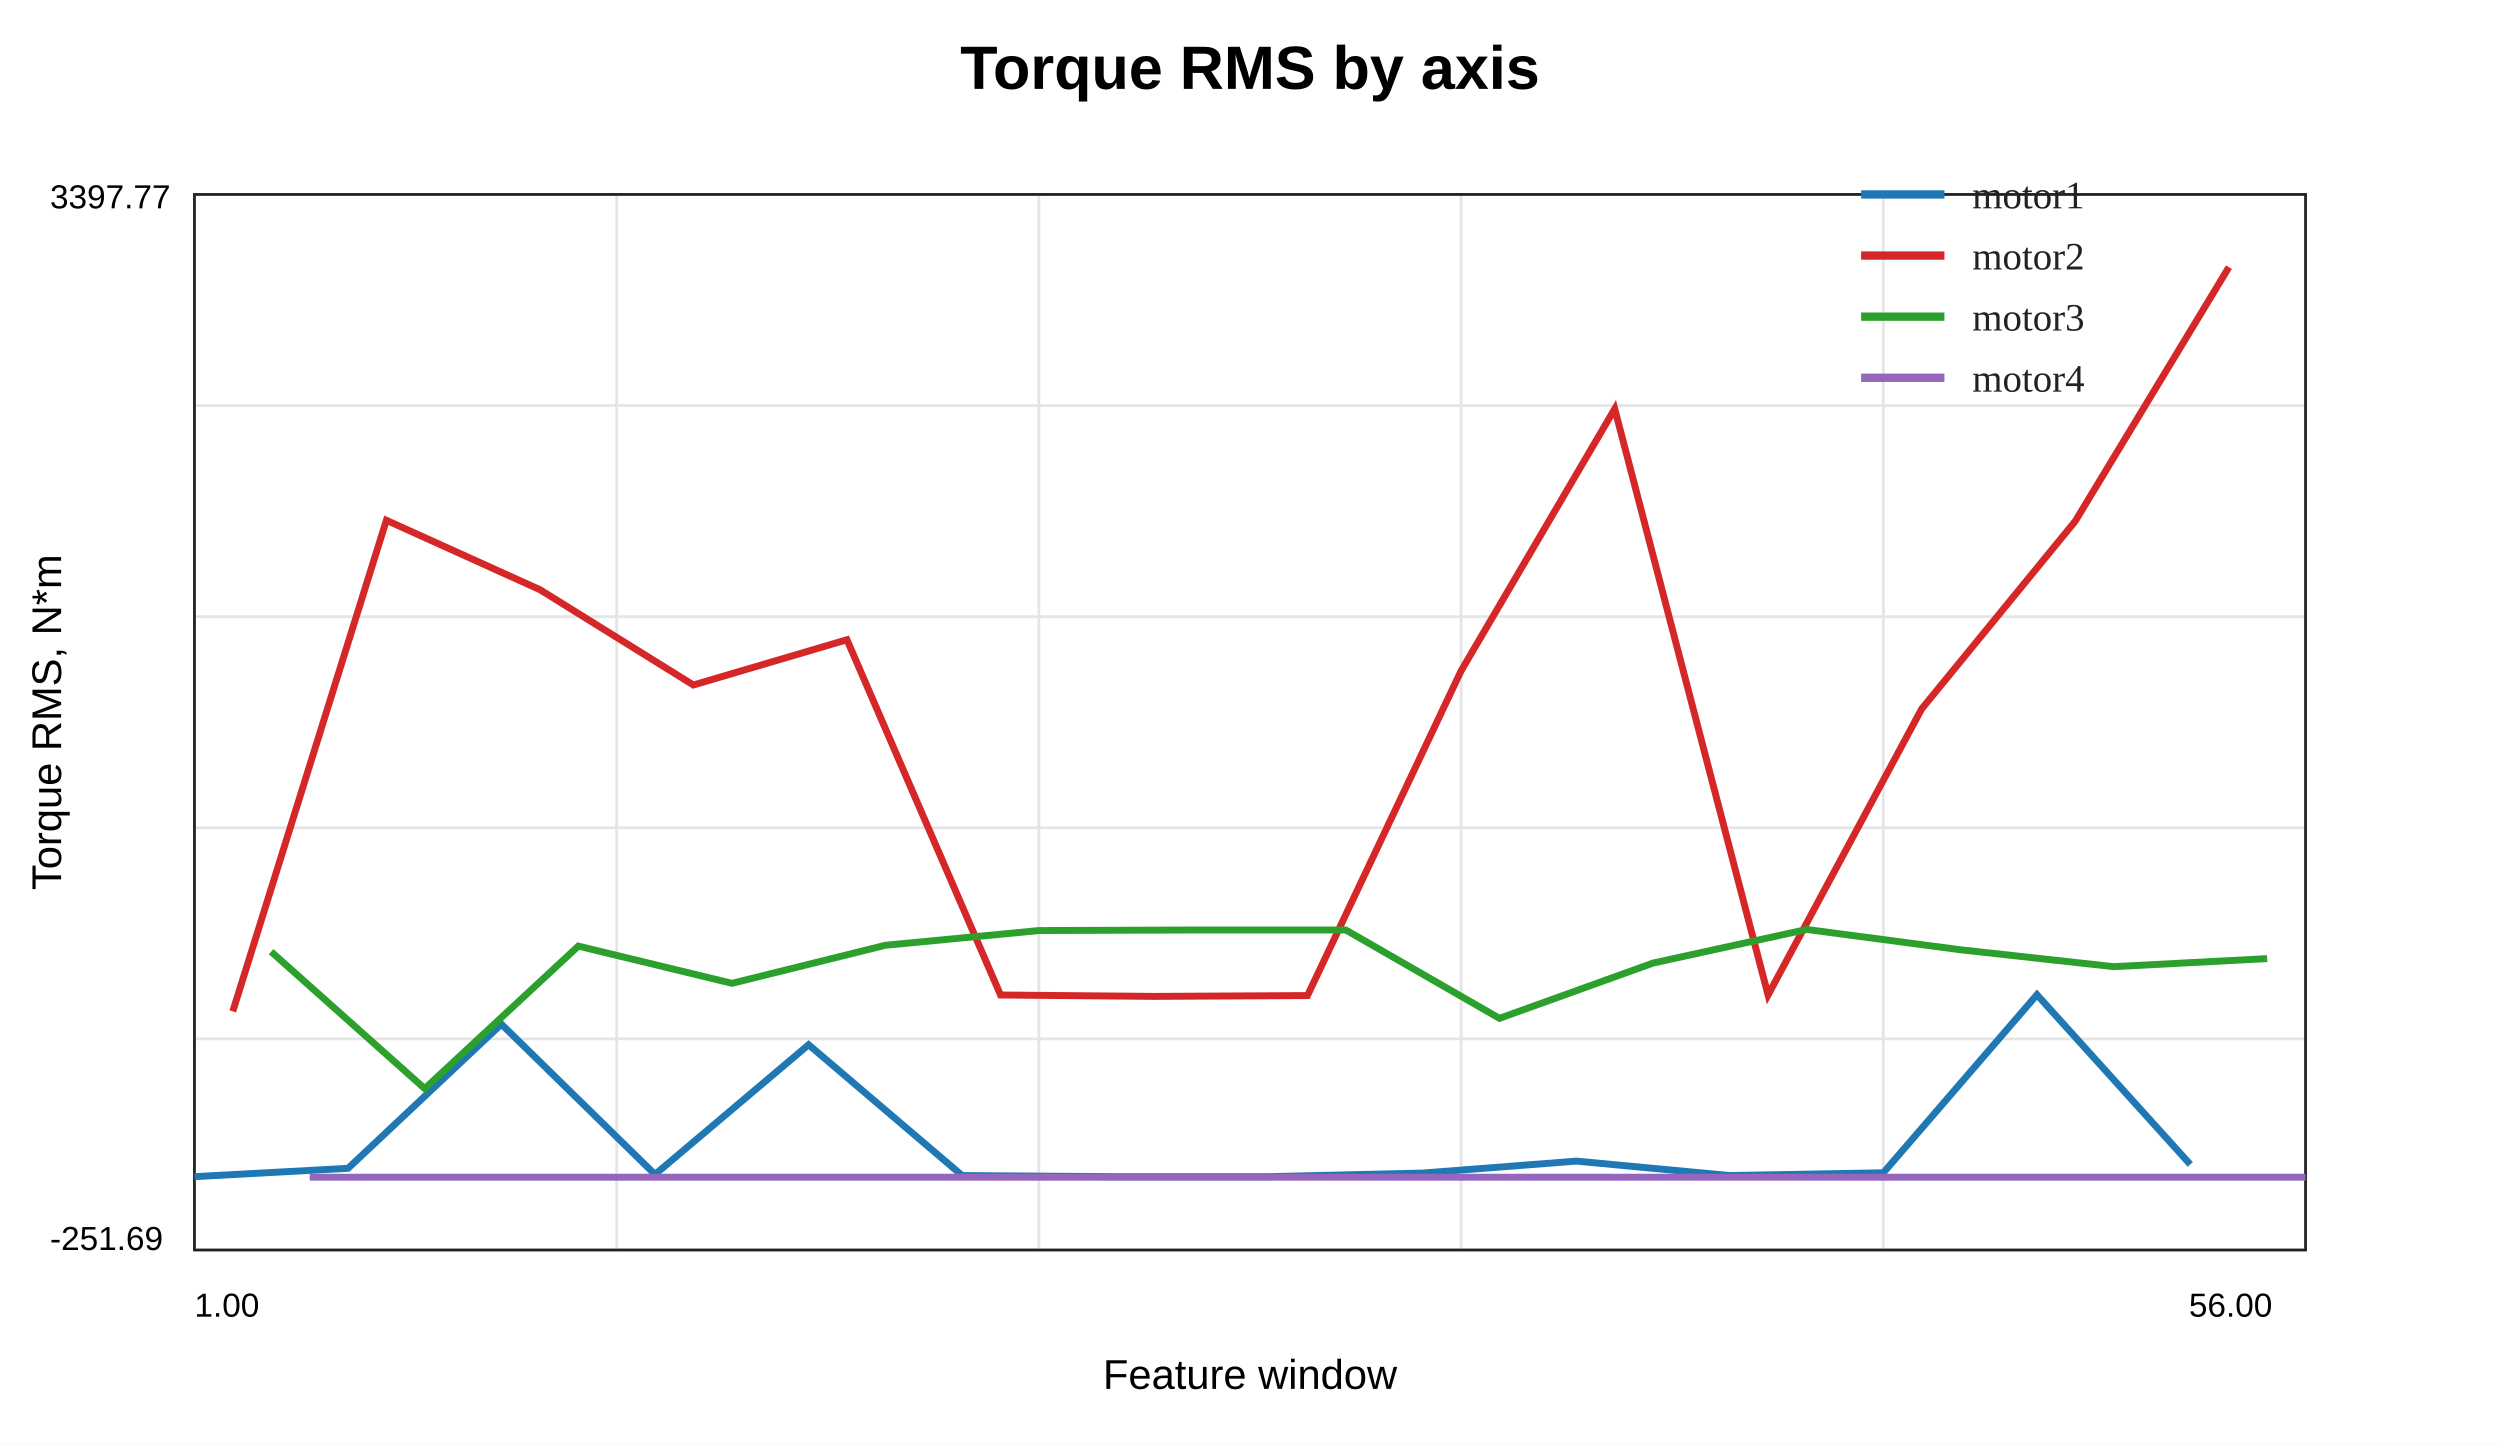
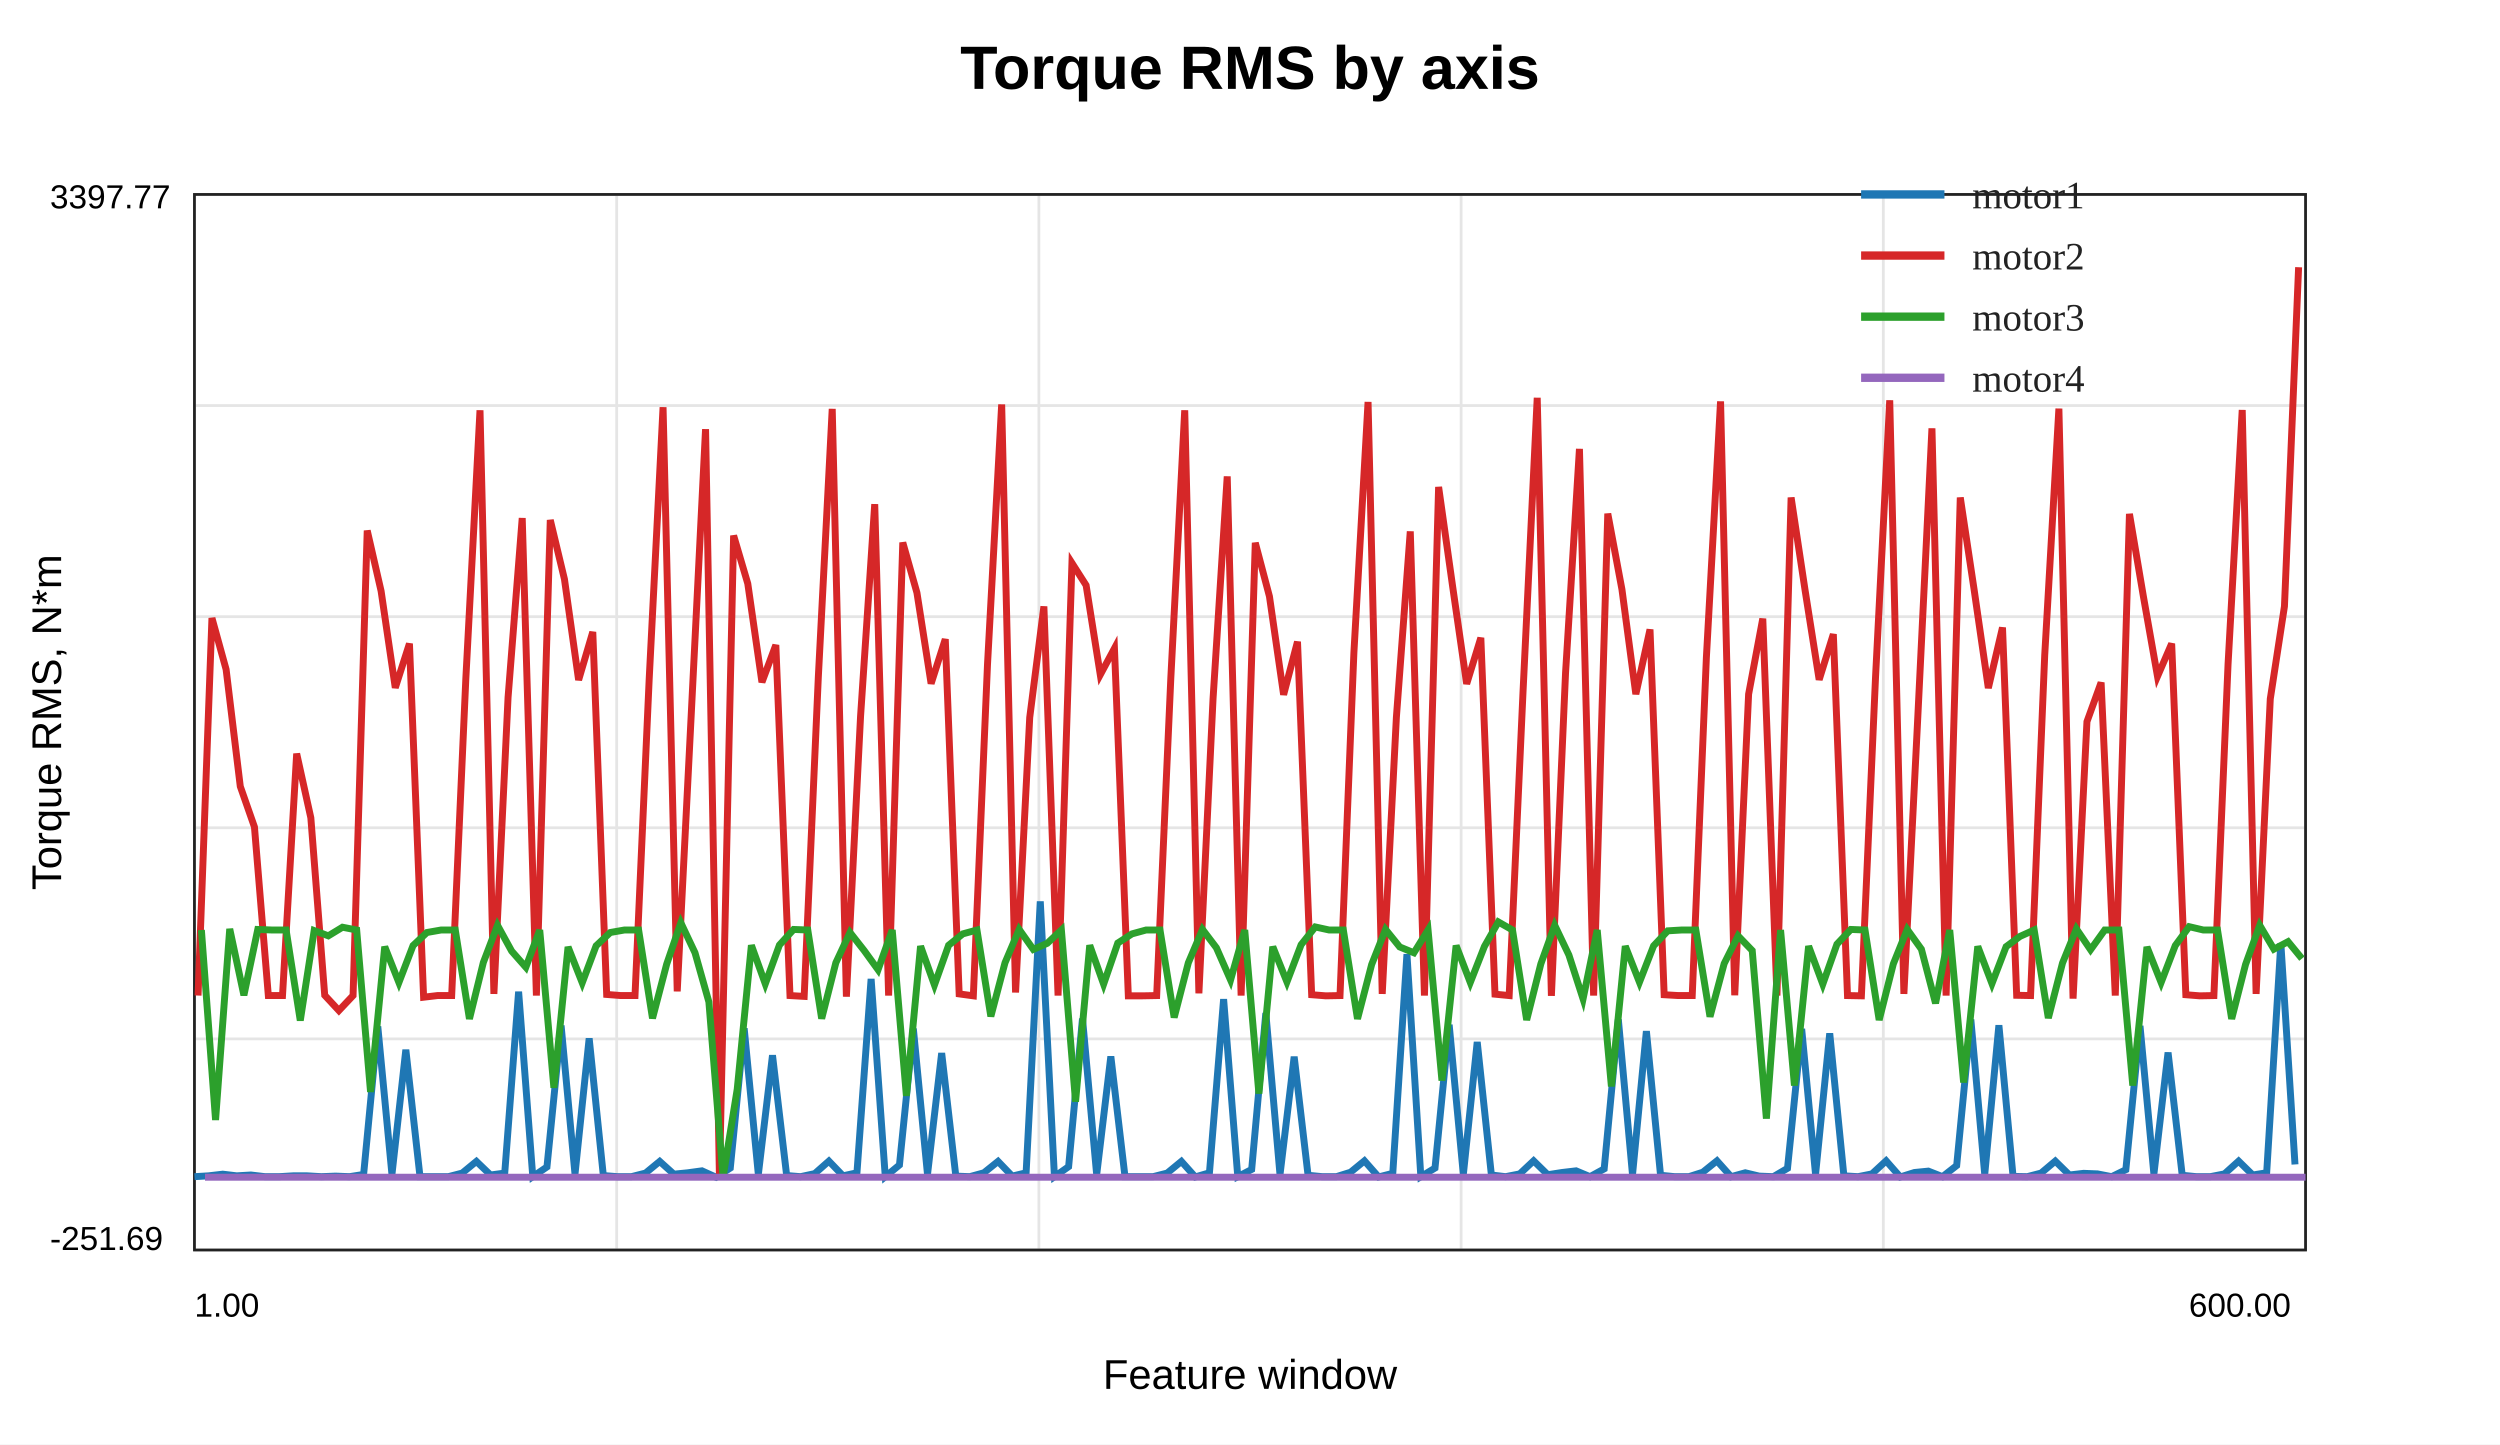
<svg xmlns="http://www.w3.org/2000/svg" width="900" height="520" viewBox="0 0 900 520">
  <rect width="100%" height="100%" fill="white" />
  <text x="450.0" y="32" text-anchor="middle" font-size="22" font-family="Arial" font-weight="700">Torque RMS by axis</text>
  <line x1="70.0" y1="70" x2="70.0" y2="450" stroke="#e5e5e5" />
  <line x1="70" y1="70.0" x2="830" y2="70.0" stroke="#e5e5e5" />
  <line x1="222.0" y1="70" x2="222.0" y2="450" stroke="#e5e5e5" />
  <line x1="70" y1="146.0" x2="830" y2="146.0" stroke="#e5e5e5" />
  <line x1="374.0" y1="70" x2="374.0" y2="450" stroke="#e5e5e5" />
  <line x1="70" y1="222.0" x2="830" y2="222.0" stroke="#e5e5e5" />
  <line x1="526.0" y1="70" x2="526.0" y2="450" stroke="#e5e5e5" />
  <line x1="70" y1="298.0" x2="830" y2="298.0" stroke="#e5e5e5" />
  <line x1="678.0" y1="70" x2="678.0" y2="450" stroke="#e5e5e5" />
  <line x1="70" y1="374.0" x2="830" y2="374.0" stroke="#e5e5e5" />
  <line x1="830.0" y1="70" x2="830.0" y2="450" stroke="#e5e5e5" />
  <line x1="70" y1="450.0" x2="830" y2="450.0" stroke="#e5e5e5" />
  <rect x="70" y="70" width="760" height="380" fill="none" stroke="#222" />
-   <polyline points="70.0,423.6 125.3,420.6 180.5,368.7 235.8,422.8 291.1,376.1 346.4,423.2 401.6,423.6 456.9,423.6 512.2,422.3 567.5,418.0 622.7,423.2 678.0,422.2 733.3,358.1 788.5,419.2" fill="none" stroke="#1f77b4" stroke-width="2.5" />
-   <polyline points="83.8,364.1 139.1,187.3 194.4,212.3 249.6,246.6 304.9,230.3 360.2,358.2 415.5,358.7 470.7,358.4 526.0,241.5 581.3,147.2 636.5,358.2 691.8,255.2 747.1,187.6 802.4,96.2" fill="none" stroke="#d62728" stroke-width="2.5" />
-   <polyline points="97.6,342.6 152.9,391.9 208.2,340.6 263.5,354.0 318.7,340.3 374.0,335.0 429.3,334.8 484.5,334.8 539.8,366.6 595.1,346.7 650.4,334.6 705.6,341.9 760.9,348.0 816.2,345.1" fill="none" stroke="#2ca02c" stroke-width="2.5" />
-   <polyline points="111.5,423.8 166.7,423.8 222.0,423.8 277.3,423.8 332.5,423.8 387.8,423.8 443.1,423.8 498.4,423.8 553.6,423.8 608.9,423.8 664.2,423.8 719.5,423.8 774.7,423.8 830.0,423.8" fill="none" stroke="#9467bd" stroke-width="2.5" />
+   <polyline points="70.0,423.6 75.1,423.3 80.2,422.7 85.2,423.3 90.3,423.0 95.4,423.6 100.5,423.6 105.5,423.3 110.6,423.3 115.7,423.6 120.8,423.4 125.8,423.6 130.9,422.8 136.0,369.5 141.1,422.8 146.1,377.9 151.2,423.6 156.3,423.6 161.4,423.6 166.4,422.3 171.5,418.1 176.6,423.0 181.7,422.3 186.7,357.0 191.8,423.6 196.9,420.1 202.0,369.2 207.0,422.7 212.1,373.8 217.2,423.2 222.3,423.6 227.3,423.6 232.4,422.3 237.5,418.1 242.6,422.7 247.6,422.2 252.7,421.5 257.8,423.8 262.9,420.5 267.9,370.2 273.0,422.8 278.1,379.9 283.2,423.2 288.2,423.6 293.3,422.5 298.4,418.0 303.5,423.3 308.5,422.2 313.6,352.4 318.7,423.6 323.8,419.4 328.8,370.3 333.9,422.8 339.0,379.1 344.1,423.4 349.1,423.6 354.2,422.2 359.3,418.1 364.4,423.4 369.4,422.2 374.5,324.5 379.6,423.6 384.7,420.0 389.7,366.7 394.8,422.9 399.9,380.3 405.0,423.6 410.0,423.6 415.1,423.6 420.2,422.3 425.3,418.1 430.3,423.7 435.4,422.2 440.5,359.7 445.6,423.6 450.6,421.0 455.7,364.7 460.8,422.9 465.9,380.4 470.9,423.1 476.0,423.6 481.1,423.6 486.2,422.0 491.2,417.9 496.3,423.7 501.4,422.4 506.5,343.5 511.5,423.6 516.6,420.5 521.7,368.9 526.8,422.8 531.8,375.1 536.9,423.0 542.0,423.6 547.1,422.6 552.1,417.9 557.2,422.9 562.3,422.1 567.4,421.5 572.4,423.6 577.5,420.8 582.6,367.0 587.7,422.9 592.7,371.2 597.8,423.1 602.9,423.6 608.0,423.6 613.0,422.0 618.1,417.9 623.2,423.6 628.3,422.2 633.3,423.4 638.4,423.6 643.5,420.6 648.6,370.4 653.6,422.8 658.7,372.0 663.8,423.3 668.9,423.6 673.9,422.6 679.0,417.9 684.1,423.7 689.2,422.1 694.2,421.6 699.3,423.6 704.4,419.6 709.5,367.0 714.5,422.8 719.6,369.1 724.7,423.5 729.8,423.6 734.8,422.3 739.9,418.0 745.0,423.0 750.1,422.4 755.1,422.6 760.2,423.6 765.3,421.1 770.4,369.3 775.4,422.7 780.5,378.9 785.6,423.1 790.7,423.6 795.7,423.6 800.8,422.6 805.9,418.0 811.0,423.0 816.0,422.2 821.1,339.6 826.2,419.2" fill="none" stroke="#1f77b4" stroke-width="2.5" />
+   <polyline points="71.3,358.4 76.3,222.5 81.4,241.0 86.5,283.1 91.6,297.7 96.6,358.4 101.7,358.4 106.8,271.3 111.9,294.4 116.9,358.3 122.0,363.8 127.1,358.4 132.2,191.0 137.2,212.8 142.3,247.6 147.4,231.7 152.5,359.0 157.5,358.4 162.6,358.4 167.7,244.3 172.8,147.7 177.8,357.8 182.9,251.1 188.0,186.5 193.1,358.4 198.1,187.2 203.2,208.5 208.3,244.8 213.4,227.5 218.4,358.0 223.5,358.4 228.6,358.4 233.7,244.6 238.7,146.6 243.8,356.9 248.9,256.1 254.0,154.5 259.0,423.8 264.1,192.8 269.2,210.1 274.3,245.6 279.3,232.2 284.4,358.4 289.5,358.7 294.6,243.7 299.6,147.2 304.7,358.8 309.8,257.9 314.9,181.5 319.9,358.4 325.0,195.3 330.1,213.4 335.2,246.1 340.3,230.1 345.3,357.8 350.4,358.5 355.5,239.2 360.6,145.6 365.6,357.3 370.7,258.3 375.8,218.3 380.9,358.4 385.9,202.7 391.0,210.7 396.1,242.9 401.2,233.4 406.2,358.5 411.3,358.5 416.4,358.4 421.5,244.0 426.5,147.7 431.6,357.6 436.7,251.5 441.8,171.5 446.8,358.4 451.9,195.4 457.0,214.7 462.1,250.1 467.1,231.0 472.2,358.1 477.3,358.5 482.4,358.4 487.4,235.0 492.5,144.7 497.6,357.8 502.7,258.2 507.7,191.3 512.8,358.4 517.9,175.3 523.0,211.5 528.0,246.2 533.1,229.6 538.2,357.9 543.3,358.4 548.3,248.8 553.4,143.2 558.5,358.5 563.6,242.2 568.6,161.6 573.7,358.4 578.8,184.9 583.9,212.2 588.9,249.9 594.0,226.6 599.1,358.1 604.2,358.4 609.2,358.4 614.3,236.6 619.4,144.5 624.5,358.3 629.5,249.9 634.6,222.7 639.7,358.4 644.8,179.1 649.8,212.3 654.9,244.7 660.0,228.3 665.1,358.4 670.1,358.5 675.2,243.6 680.3,144.1 685.4,357.8 690.4,258.3 695.5,154.2 700.6,358.4 705.7,179.1 710.7,212.4 715.8,247.7 720.9,225.9 726.0,358.3 731.0,358.4 736.1,235.8 741.2,147.1 746.3,359.5 751.3,259.8 756.4,245.7 761.5,358.4 766.6,185.0 771.6,214.6 776.7,243.5 781.8,231.7 786.9,358.1 791.9,358.5 797.0,358.4 802.1,239.1 807.2,147.6 812.2,357.8 817.3,251.6 822.4,218.3 827.5,96.2" fill="none" stroke="#d62728" stroke-width="2.5" />
+   <polyline points="72.5,334.8 77.6,403.2 82.7,334.4 87.8,358.3 92.8,334.6 97.9,334.8 103.0,334.8 108.1,367.4 113.1,335.0 118.2,336.9 123.3,333.8 128.4,334.8 133.4,393.1 138.5,340.8 143.6,353.7 148.7,340.4 153.7,335.7 158.8,334.8 163.9,334.8 169.0,366.8 174.0,346.5 179.1,333.1 184.2,342.4 189.3,348.2 194.3,334.8 199.4,391.6 204.5,340.9 209.6,353.8 214.6,340.5 219.7,335.7 224.8,334.8 229.9,334.8 234.9,366.6 240.0,347.1 245.1,332.2 250.2,343.0 255.2,360.7 260.3,423.8 265.4,392.1 270.5,340.3 275.5,354.2 280.6,340.2 285.7,334.6 290.8,334.8 295.8,366.7 300.9,346.6 306.0,335.7 311.1,342.2 316.1,349.1 321.2,334.8 326.3,394.5 331.4,340.6 336.4,354.6 341.5,340.3 346.6,336.2 351.7,334.8 356.7,365.9 361.8,346.6 366.9,334.6 372.0,341.8 377.0,339.6 382.1,334.8 387.2,396.6 392.3,340.3 397.3,354.3 402.4,339.5 407.5,336.2 412.6,334.8 417.6,334.8 422.7,366.3 427.8,346.6 432.9,334.6 437.9,341.2 443.0,352.8 448.1,334.8 453.2,393.7 458.2,340.8 463.3,353.5 468.4,340.1 473.5,333.7 478.5,334.8 483.6,334.8 488.7,366.8 493.8,347.2 498.8,334.6 503.9,340.9 509.0,343.0 514.1,334.8 519.1,389.0 524.2,340.4 529.3,353.7 534.4,340.7 539.4,331.9 544.5,334.8 549.6,367.2 554.7,347.0 559.7,333.1 564.8,343.8 569.9,359.6 575.0,334.8 580.1,391.1 585.1,340.6 590.2,353.6 595.3,340.5 600.4,335.1 605.4,334.8 610.5,334.8 615.6,366.0 620.7,346.9 625.7,336.9 630.8,342.2 635.9,402.7 641.0,334.8 646.0,390.8 651.1,340.6 656.2,354.3 661.3,339.9 666.3,334.6 671.4,334.8 676.5,367.2 681.6,347.0 686.6,334.6 691.7,341.7 696.8,361.2 701.9,334.8 706.9,389.7 712.0,340.7 717.1,354.1 722.2,340.8 727.2,337.1 732.3,334.8 737.4,366.5 742.5,346.7 747.5,334.4 752.6,341.9 757.7,334.8 762.8,334.8 767.8,390.8 772.9,340.9 778.0,353.7 783.1,340.4 788.1,333.6 793.2,334.8 798.3,334.8 803.4,366.8 808.4,347.2 813.5,333.1 818.6,341.7 823.7,339.0 828.7,345.1" fill="none" stroke="#2ca02c" stroke-width="2.5" />
+   <polyline points="73.8,423.8 78.9,423.8 84.0,423.8 89.0,423.8 94.1,423.8 99.2,423.8 104.3,423.8 109.3,423.8 114.4,423.8 119.5,423.8 124.6,423.8 129.6,423.8 134.7,423.8 139.8,423.8 144.9,423.8 149.9,423.8 155.0,423.8 160.1,423.8 165.2,423.8 170.2,423.8 175.3,423.8 180.4,423.8 185.5,423.8 190.5,423.8 195.6,423.8 200.7,423.8 205.8,423.8 210.8,423.8 215.9,423.8 221.0,423.8 226.1,423.8 231.1,423.8 236.2,423.8 241.3,423.8 246.4,423.8 251.4,423.8 256.5,423.8 261.6,423.8 266.7,423.8 271.7,423.8 276.8,423.8 281.9,423.8 287.0,423.8 292.0,423.8 297.1,423.8 302.2,423.8 307.3,423.8 312.3,423.8 317.4,423.8 322.5,423.8 327.6,423.8 332.6,423.8 337.7,423.8 342.8,423.8 347.9,423.8 352.9,423.8 358.0,423.8 363.1,423.8 368.2,423.8 373.2,423.8 378.3,423.8 383.4,423.8 388.5,423.8 393.5,423.8 398.6,423.8 403.7,423.8 408.8,423.8 413.8,423.8 418.9,423.8 424.0,423.8 429.1,423.8 434.1,423.8 439.2,423.8 444.3,423.8 449.4,423.8 454.4,423.8 459.5,423.8 464.6,423.8 469.7,423.8 474.7,423.8 479.8,423.8 484.9,423.8 490.0,423.8 495.0,423.8 500.1,423.8 505.2,423.8 510.3,423.8 515.3,423.8 520.4,423.8 525.5,423.8 530.6,423.8 535.6,423.8 540.7,423.8 545.8,423.8 550.9,423.8 555.9,423.8 561.0,423.8 566.1,423.8 571.2,423.8 576.2,423.8 581.3,423.8 586.4,423.8 591.5,423.8 596.5,423.8 601.6,423.8 606.7,423.8 611.8,423.8 616.8,423.8 621.9,423.8 627.0,423.8 632.1,423.8 637.1,423.8 642.2,423.8 647.3,423.8 652.4,423.8 657.4,423.8 662.5,423.8 667.6,423.8 672.7,423.8 677.7,423.8 682.8,423.8 687.9,423.8 693.0,423.8 698.0,423.8 703.1,423.8 708.2,423.8 713.3,423.8 718.3,423.8 723.4,423.8 728.5,423.8 733.6,423.8 738.6,423.8 743.7,423.8 748.8,423.8 753.9,423.8 758.9,423.8 764.0,423.8 769.1,423.8 774.2,423.8 779.2,423.8 784.3,423.8 789.4,423.8 794.5,423.8 799.5,423.8 804.6,423.8 809.7,423.8 814.8,423.8 819.8,423.8 824.9,423.8 830.0,423.8" fill="none" stroke="#9467bd" stroke-width="2.5" />
  <line x1="670" y1="70" x2="700" y2="70" stroke="#1f77b4" stroke-width="3" />
  <text x="710" y="75" font-size="14" fill="#222">motor1</text>
  <line x1="670" y1="92" x2="700" y2="92" stroke="#d62728" stroke-width="3" />
  <text x="710" y="97" font-size="14" fill="#222">motor2</text>
  <line x1="670" y1="114" x2="700" y2="114" stroke="#2ca02c" stroke-width="3" />
  <text x="710" y="119" font-size="14" fill="#222">motor3</text>
  <line x1="670" y1="136" x2="700" y2="136" stroke="#9467bd" stroke-width="3" />
  <text x="710" y="141" font-size="14" fill="#222">motor4</text>
  <text x="450.0" y="500" text-anchor="middle" font-size="15" font-family="Arial">Feature window</text>
  <text x="22" y="260.0" transform="rotate(-90 22,260.0)" text-anchor="middle" font-size="15" font-family="Arial">Torque RMS, N*m</text>
  <text x="70" y="474" font-size="12" font-family="Arial">1.00</text>
-   <text x="788" y="474" font-size="12" font-family="Arial">56.00</text>
+   <text x="788" y="474" font-size="12" font-family="Arial">600.00</text>
  <text x="18" y="75" font-size="12" font-family="Arial">3397.77</text>
  <text x="18" y="450" font-size="12" font-family="Arial">-251.69</text>
</svg>
